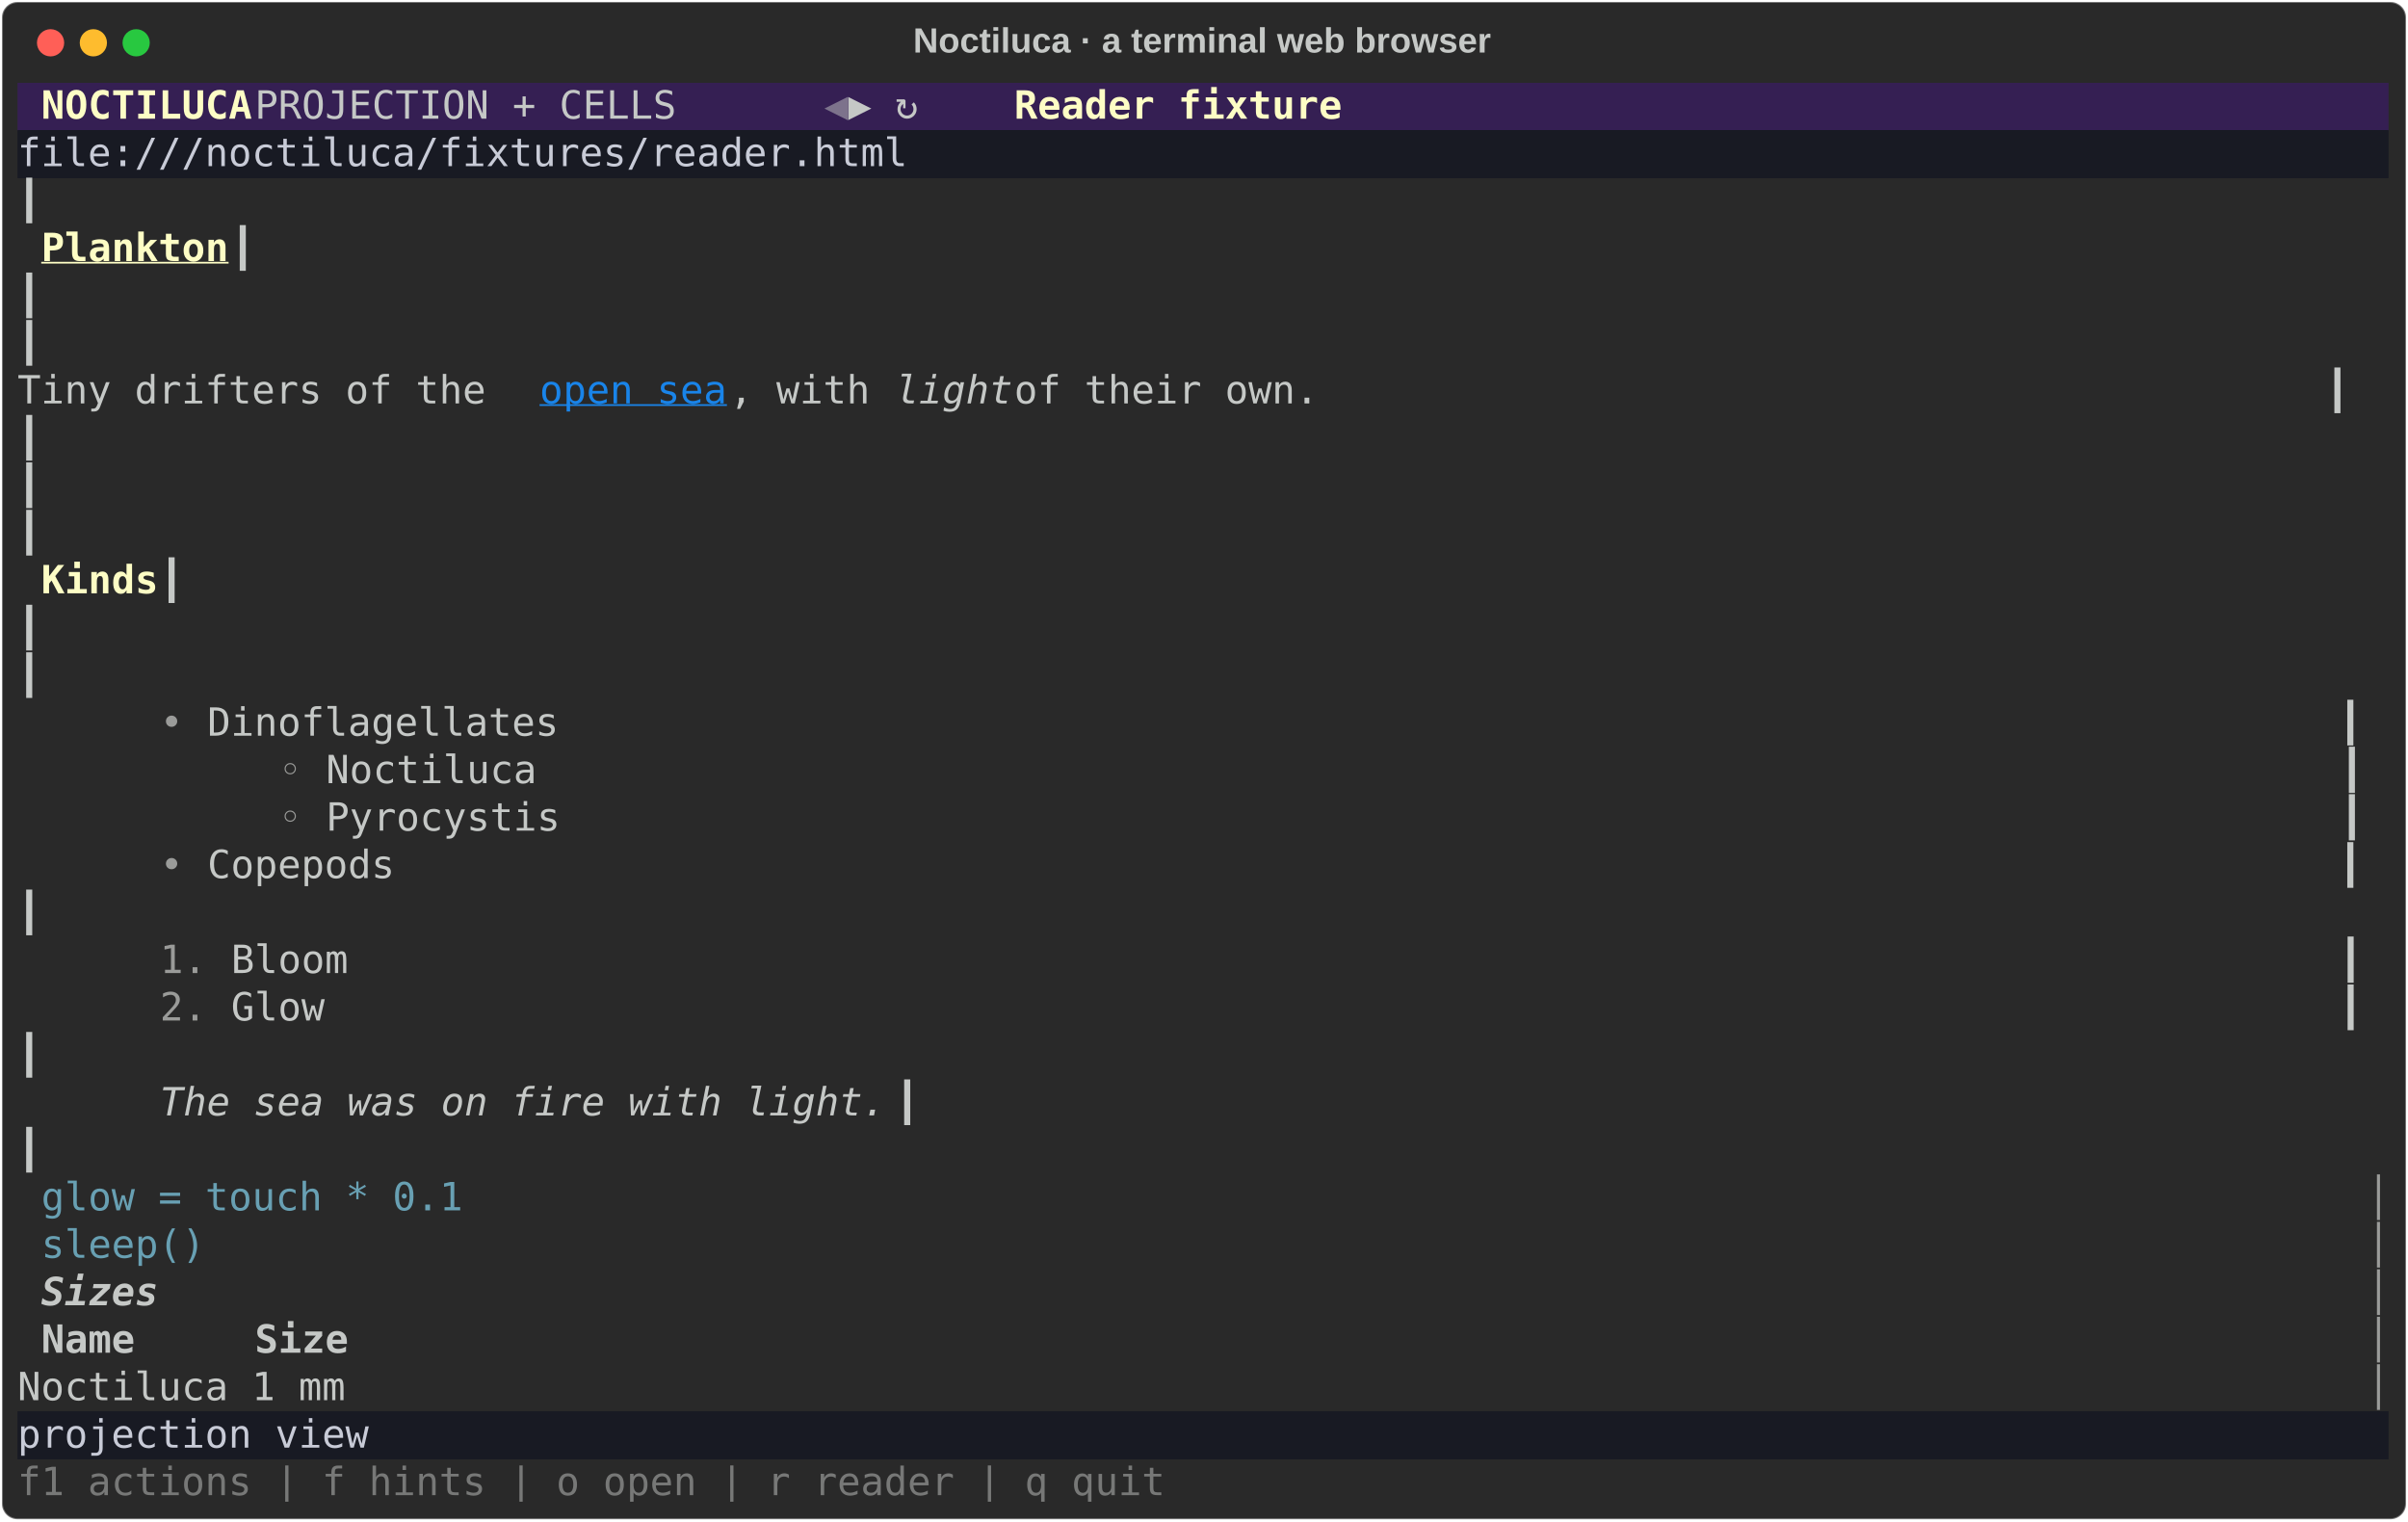
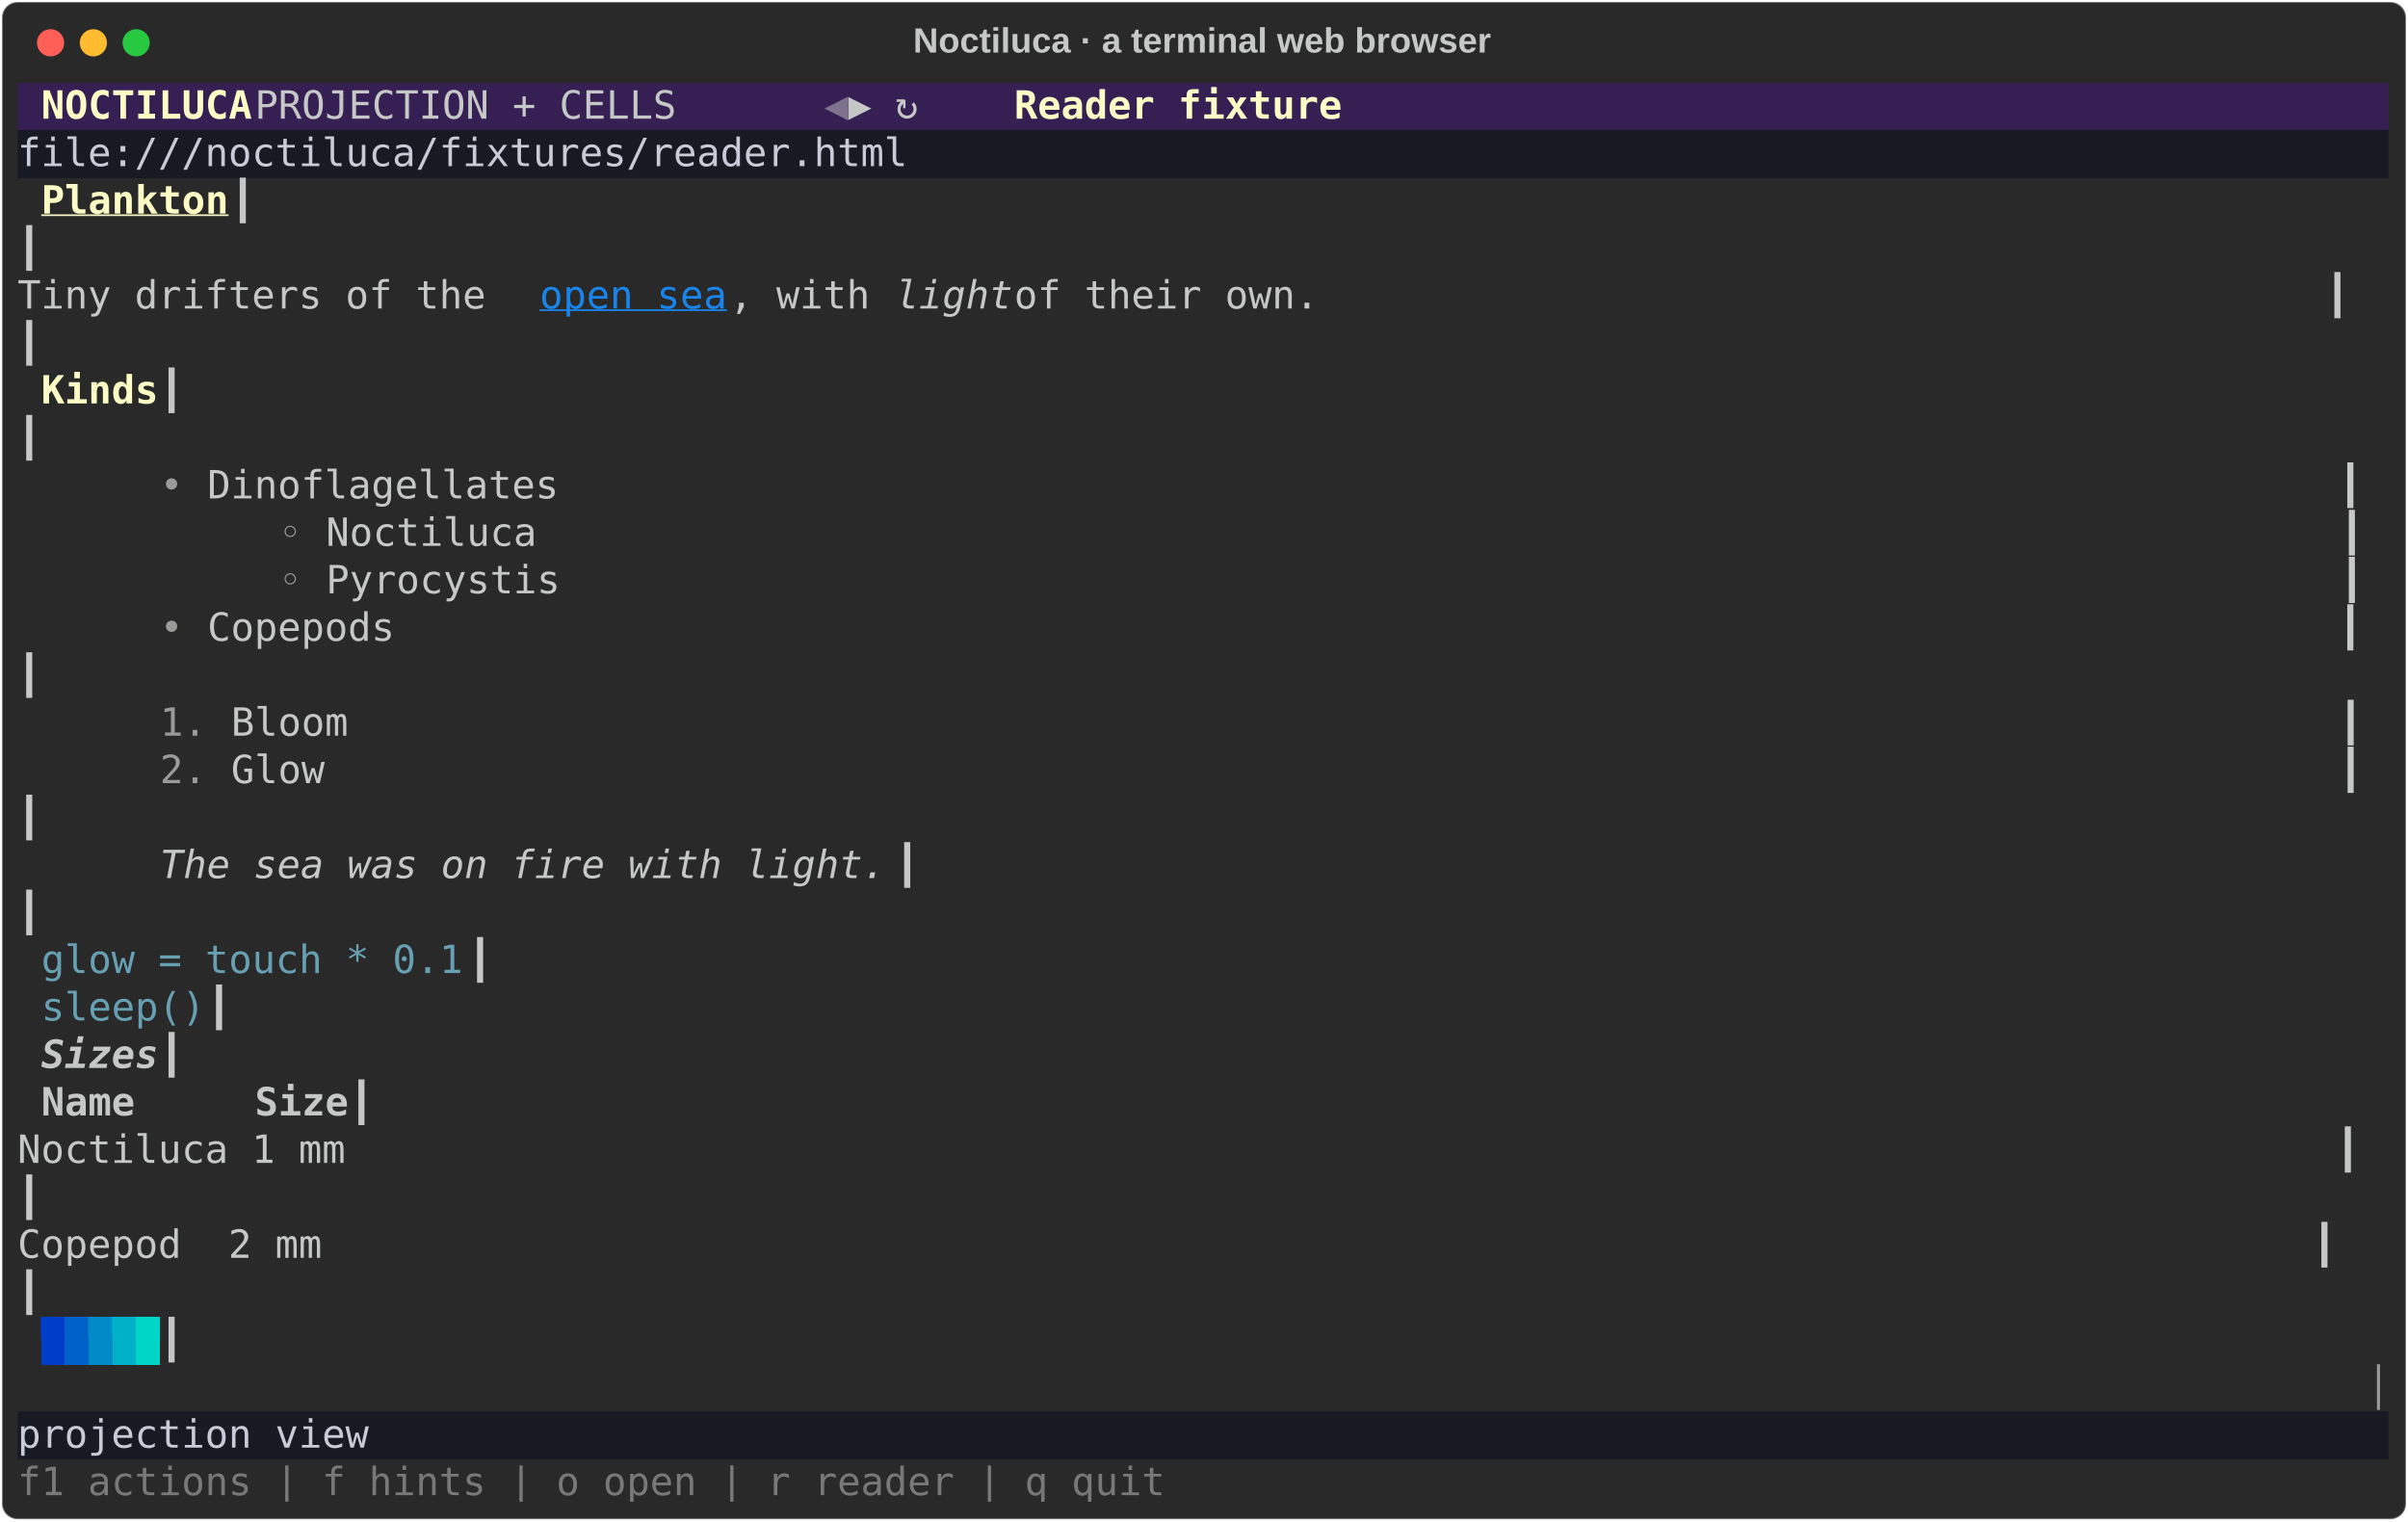
<svg xmlns="http://www.w3.org/2000/svg" class="rich-terminal" viewBox="0 0 1238 782.0">
  <style>

    @font-face {
        font-family: "Fira Code";
        src: local("FiraCode-Regular"),
                url("https://cdnjs.cloudflare.com/ajax/libs/firacode/6.2.0/woff2/FiraCode-Regular.woff2") format("woff2"),
                url("https://cdnjs.cloudflare.com/ajax/libs/firacode/6.2.0/woff/FiraCode-Regular.woff") format("woff");
        font-style: normal;
        font-weight: 400;
    }
    @font-face {
        font-family: "Fira Code";
        src: local("FiraCode-Bold"),
                url("https://cdnjs.cloudflare.com/ajax/libs/firacode/6.2.0/woff2/FiraCode-Bold.woff2") format("woff2"),
                url("https://cdnjs.cloudflare.com/ajax/libs/firacode/6.2.0/woff/FiraCode-Bold.woff") format("woff");
        font-style: bold;
        font-weight: 700;
    }

    .rich-record-matrix {
        font-family: Fira Code, monospace;
        font-size: 20px;
        line-height: 24.4px;
        font-variant-east-asian: full-width;
    }

    .rich-record-title {
        font-size: 18px;
        font-weight: bold;
        font-family: arial;
    }

    .rich-record-r1 { fill: #c5c8c6 }
.rich-record-r2 { fill: #fdfdc5;font-weight: bold }
.rich-record-r3 { fill: #7d738c }
.rich-record-r4 { fill: #c8cbd7 }
.rich-record-r5 { fill: #fdfdc5;font-weight: bold;text-decoration: underline; }
.rich-record-r6 { fill: #1984e9;text-decoration: underline; }
.rich-record-r7 { fill: #c5c8c6;font-style: italic; }
.rich-record-r8 { fill: #9a9b99 }
.rich-record-r9 { fill: #68a0b3 }
.rich-record-r10 { fill: #c5c8c6;font-weight: bold;font-style: italic; }
.rich-record-r11 { fill: #c5c8c6;font-weight: bold }
- .rich-record-r12 { fill: #777877 }
+ .rich-record-r12 { fill: #003dc8 }
+ .rich-record-r13 { fill: #0062c8 }
+ .rich-record-r14 { fill: #008ac8 }
+ .rich-record-r15 { fill: #00b2c8 }
+ .rich-record-r16 { fill: #00d6c8 }
+ .rich-record-r17 { fill: #777877 }
    </style>
  <defs>
    <clipPath id="rich-record-clip-terminal">
      <rect x="0" y="0" width="1219.0" height="731.0" />
    </clipPath>
    <clipPath id="rich-record-line-0">
      <rect x="0" y="1.5" width="1220" height="24.65" />
    </clipPath>
    <clipPath id="rich-record-line-1">
      <rect x="0" y="25.9" width="1220" height="24.65" />
    </clipPath>
    <clipPath id="rich-record-line-2">
      <rect x="0" y="50.3" width="1220" height="24.65" />
    </clipPath>
    <clipPath id="rich-record-line-3">
      <rect x="0" y="74.7" width="1220" height="24.65" />
    </clipPath>
    <clipPath id="rich-record-line-4">
      <rect x="0" y="99.1" width="1220" height="24.65" />
    </clipPath>
    <clipPath id="rich-record-line-5">
      <rect x="0" y="123.5" width="1220" height="24.65" />
    </clipPath>
    <clipPath id="rich-record-line-6">
      <rect x="0" y="147.9" width="1220" height="24.65" />
    </clipPath>
    <clipPath id="rich-record-line-7">
      <rect x="0" y="172.3" width="1220" height="24.65" />
    </clipPath>
    <clipPath id="rich-record-line-8">
      <rect x="0" y="196.7" width="1220" height="24.65" />
    </clipPath>
    <clipPath id="rich-record-line-9">
      <rect x="0" y="221.1" width="1220" height="24.65" />
    </clipPath>
    <clipPath id="rich-record-line-10">
      <rect x="0" y="245.5" width="1220" height="24.65" />
    </clipPath>
    <clipPath id="rich-record-line-11">
      <rect x="0" y="269.9" width="1220" height="24.65" />
    </clipPath>
    <clipPath id="rich-record-line-12">
      <rect x="0" y="294.3" width="1220" height="24.65" />
    </clipPath>
    <clipPath id="rich-record-line-13">
      <rect x="0" y="318.7" width="1220" height="24.65" />
    </clipPath>
    <clipPath id="rich-record-line-14">
      <rect x="0" y="343.1" width="1220" height="24.65" />
    </clipPath>
    <clipPath id="rich-record-line-15">
      <rect x="0" y="367.5" width="1220" height="24.65" />
    </clipPath>
    <clipPath id="rich-record-line-16">
      <rect x="0" y="391.9" width="1220" height="24.65" />
    </clipPath>
    <clipPath id="rich-record-line-17">
      <rect x="0" y="416.3" width="1220" height="24.65" />
    </clipPath>
    <clipPath id="rich-record-line-18">
      <rect x="0" y="440.7" width="1220" height="24.65" />
    </clipPath>
    <clipPath id="rich-record-line-19">
      <rect x="0" y="465.1" width="1220" height="24.65" />
    </clipPath>
    <clipPath id="rich-record-line-20">
      <rect x="0" y="489.5" width="1220" height="24.65" />
    </clipPath>
    <clipPath id="rich-record-line-21">
      <rect x="0" y="513.9" width="1220" height="24.65" />
    </clipPath>
    <clipPath id="rich-record-line-22">
      <rect x="0" y="538.3" width="1220" height="24.65" />
    </clipPath>
    <clipPath id="rich-record-line-23">
      <rect x="0" y="562.7" width="1220" height="24.65" />
    </clipPath>
    <clipPath id="rich-record-line-24">
      <rect x="0" y="587.1" width="1220" height="24.65" />
    </clipPath>
    <clipPath id="rich-record-line-25">
      <rect x="0" y="611.5" width="1220" height="24.65" />
    </clipPath>
    <clipPath id="rich-record-line-26">
      <rect x="0" y="635.9" width="1220" height="24.65" />
    </clipPath>
    <clipPath id="rich-record-line-27">
      <rect x="0" y="660.3" width="1220" height="24.65" />
    </clipPath>
    <clipPath id="rich-record-line-28">
      <rect x="0" y="684.7" width="1220" height="24.65" />
    </clipPath>
  </defs>
  <rect fill="#292929" stroke="rgba(255,255,255,0.35)" stroke-width="1" x="1" y="1" width="1236" height="780" rx="8" />
  <text class="rich-record-title" fill="#c5c8c6" text-anchor="middle" x="618" y="27">Noctiluca · a terminal web browser</text>
  <g transform="translate(26,22)">
    <circle cx="0" cy="0" r="7" fill="#ff5f57" />
    <circle cx="22" cy="0" r="7" fill="#febc2e" />
    <circle cx="44" cy="0" r="7" fill="#28c840" />
  </g>
  <g transform="translate(9, 41)" clip-path="url(#rich-record-clip-terminal)">
    <rect fill="#351f53" x="0" y="1.5" width="12.2" height="24.65" shape-rendering="crispEdges" />
    <rect fill="#351f53" x="12.2" y="1.5" width="109.8" height="24.65" shape-rendering="crispEdges" />
    <rect fill="#351f53" x="122" y="1.5" width="292.8" height="24.65" shape-rendering="crispEdges" />
    <rect fill="#351f53" x="414.8" y="1.5" width="12.2" height="24.65" shape-rendering="crispEdges" />
    <rect fill="#351f53" x="427" y="1.5" width="85.4" height="24.65" shape-rendering="crispEdges" />
    <rect fill="#351f53" x="512.4" y="1.5" width="170.8" height="24.65" shape-rendering="crispEdges" />
    <rect fill="#351f53" x="683.2" y="1.5" width="536.8" height="24.65" shape-rendering="crispEdges" />
    <rect fill="#181a23" x="0" y="25.9" width="1220" height="24.65" shape-rendering="crispEdges" />
+     <rect fill="#003dc8" x="12.2" y="635.9" width="12.2" height="24.65" shape-rendering="crispEdges" />
+     <rect fill="#0062c8" x="24.4" y="635.9" width="12.2" height="24.65" shape-rendering="crispEdges" />
+     <rect fill="#008ac8" x="36.6" y="635.9" width="12.2" height="24.65" shape-rendering="crispEdges" />
+     <rect fill="#00b2c8" x="48.8" y="635.9" width="12.2" height="24.65" shape-rendering="crispEdges" />
+     <rect fill="#00d6c8" x="61" y="635.9" width="12.2" height="24.65" shape-rendering="crispEdges" />
    <rect fill="#181a23" x="0" y="684.7" width="1220" height="24.65" shape-rendering="crispEdges" />
    <g class="rich-record-matrix">
      <text class="rich-record-r2" x="12.2" y="20" textLength="109.8" clip-path="url(#rich-record-line-0)">NOCTILUCA</text>
      <text class="rich-record-r1" x="122" y="20" textLength="292.8" clip-path="url(#rich-record-line-0)">   PROJECTION + CELLS   </text>
      <text class="rich-record-r3" x="414.8" y="20" textLength="12.2" clip-path="url(#rich-record-line-0)">◀</text>
      <text class="rich-record-r1" x="427" y="20" textLength="85.4" clip-path="url(#rich-record-line-0)"> ▶ ↻   </text>
      <text class="rich-record-r2" x="512.4" y="20" textLength="170.8" clip-path="url(#rich-record-line-0)">Reader fixture</text>
      <text class="rich-record-r1" x="1220" y="20" textLength="12.2" clip-path="url(#rich-record-line-0)">
</text>
      <text class="rich-record-r4" x="0" y="44.4" textLength="1220" clip-path="url(#rich-record-line-1)"> file:///noctiluca/fixtures/reader.html                                                             </text>
      <text class="rich-record-r1" x="1220" y="44.4" textLength="12.2" clip-path="url(#rich-record-line-1)">
</text>
-       <text class="rich-record-r1" x="0" y="68.8" textLength="1220" clip-path="url(#rich-record-line-2)">                                                                                                   ┃</text>
+       <text class="rich-record-r5" x="12.2" y="68.8" textLength="97.6" clip-path="url(#rich-record-line-2)">Plankton</text>
+       <text class="rich-record-r1" x="109.8" y="68.8" textLength="1110.2" clip-path="url(#rich-record-line-2)">                                                                                          ┃</text>
      <text class="rich-record-r1" x="1220" y="68.8" textLength="12.2" clip-path="url(#rich-record-line-2)">
</text>
-       <text class="rich-record-r5" x="12.2" y="93.2" textLength="97.6" clip-path="url(#rich-record-line-3)">Plankton</text>
-       <text class="rich-record-r1" x="109.8" y="93.2" textLength="1110.2" clip-path="url(#rich-record-line-3)">                                                                                          ┃</text>
+       <text class="rich-record-r1" x="0" y="93.2" textLength="1220" clip-path="url(#rich-record-line-3)">                                                                                                   ┃</text>
      <text class="rich-record-r1" x="1220" y="93.2" textLength="12.2" clip-path="url(#rich-record-line-3)">
</text>
-       <text class="rich-record-r1" x="0" y="117.6" textLength="1220" clip-path="url(#rich-record-line-4)">                                                                                                   ┃</text>
+       <text class="rich-record-r1" x="0" y="117.6" textLength="268.4" clip-path="url(#rich-record-line-4)"> Tiny drifters of the </text>
+       <text class="rich-record-r6" x="268.4" y="117.6" textLength="97.6" clip-path="url(#rich-record-line-4)">open sea</text>
+       <text class="rich-record-r1" x="366" y="117.6" textLength="85.4" clip-path="url(#rich-record-line-4)">, with </text>
+       <text class="rich-record-r7" x="451.4" y="117.6" textLength="61" clip-path="url(#rich-record-line-4)">light</text>
+       <text class="rich-record-r1" x="512.4" y="117.6" textLength="707.6" clip-path="url(#rich-record-line-4)"> of their own.                                           ┃</text>
      <text class="rich-record-r1" x="1220" y="117.6" textLength="12.2" clip-path="url(#rich-record-line-4)">
</text>
      <text class="rich-record-r1" x="0" y="142" textLength="1220" clip-path="url(#rich-record-line-5)">                                                                                                   ┃</text>
      <text class="rich-record-r1" x="1220" y="142" textLength="12.2" clip-path="url(#rich-record-line-5)">
</text>
-       <text class="rich-record-r1" x="0" y="166.4" textLength="268.4" clip-path="url(#rich-record-line-6)"> Tiny drifters of the </text>
-       <text class="rich-record-r6" x="268.4" y="166.4" textLength="97.6" clip-path="url(#rich-record-line-6)">open sea</text>
-       <text class="rich-record-r1" x="366" y="166.4" textLength="85.4" clip-path="url(#rich-record-line-6)">, with </text>
-       <text class="rich-record-r7" x="451.4" y="166.4" textLength="61" clip-path="url(#rich-record-line-6)">light</text>
-       <text class="rich-record-r1" x="512.4" y="166.4" textLength="707.6" clip-path="url(#rich-record-line-6)"> of their own.                                           ┃</text>
+       <text class="rich-record-r2" x="12.2" y="166.4" textLength="61" clip-path="url(#rich-record-line-6)">Kinds</text>
+       <text class="rich-record-r1" x="73.2" y="166.4" textLength="1146.8" clip-path="url(#rich-record-line-6)">                                                                                             ┃</text>
      <text class="rich-record-r1" x="1220" y="166.4" textLength="12.2" clip-path="url(#rich-record-line-6)">
</text>
      <text class="rich-record-r1" x="0" y="190.8" textLength="1220" clip-path="url(#rich-record-line-7)">                                                                                                   ┃</text>
      <text class="rich-record-r1" x="1220" y="190.8" textLength="12.2" clip-path="url(#rich-record-line-7)">
</text>
-       <text class="rich-record-r1" x="0" y="215.2" textLength="1220" clip-path="url(#rich-record-line-8)">                                                                                                   ┃</text>
+       <text class="rich-record-r8" x="73.2" y="215.2" textLength="24.4" clip-path="url(#rich-record-line-8)">• </text>
+       <text class="rich-record-r1" x="97.6" y="215.2" textLength="1122.4" clip-path="url(#rich-record-line-8)">Dinoflagellates                                                                            ┃</text>
      <text class="rich-record-r1" x="1220" y="215.2" textLength="12.2" clip-path="url(#rich-record-line-8)">
</text>
-       <text class="rich-record-r1" x="0" y="239.6" textLength="1220" clip-path="url(#rich-record-line-9)">                                                                                                   ┃</text>
+       <text class="rich-record-r8" x="134.2" y="239.6" textLength="24.4" clip-path="url(#rich-record-line-9)">◦ </text>
+       <text class="rich-record-r1" x="158.6" y="239.6" textLength="1061.4" clip-path="url(#rich-record-line-9)">Noctiluca                                                                             ┃</text>
      <text class="rich-record-r1" x="1220" y="239.6" textLength="12.2" clip-path="url(#rich-record-line-9)">
</text>
-       <text class="rich-record-r2" x="12.2" y="264" textLength="61" clip-path="url(#rich-record-line-10)">Kinds</text>
-       <text class="rich-record-r1" x="73.2" y="264" textLength="1146.8" clip-path="url(#rich-record-line-10)">                                                                                             ┃</text>
+       <text class="rich-record-r8" x="134.2" y="264" textLength="24.4" clip-path="url(#rich-record-line-10)">◦ </text>
+       <text class="rich-record-r1" x="158.6" y="264" textLength="1061.4" clip-path="url(#rich-record-line-10)">Pyrocystis                                                                            ┃</text>
      <text class="rich-record-r1" x="1220" y="264" textLength="12.2" clip-path="url(#rich-record-line-10)">
</text>
-       <text class="rich-record-r1" x="0" y="288.4" textLength="1220" clip-path="url(#rich-record-line-11)">                                                                                                   ┃</text>
+       <text class="rich-record-r8" x="73.2" y="288.4" textLength="24.4" clip-path="url(#rich-record-line-11)">• </text>
+       <text class="rich-record-r1" x="97.6" y="288.4" textLength="1122.4" clip-path="url(#rich-record-line-11)">Copepods                                                                                   ┃</text>
      <text class="rich-record-r1" x="1220" y="288.4" textLength="12.2" clip-path="url(#rich-record-line-11)">
</text>
      <text class="rich-record-r1" x="0" y="312.8" textLength="1220" clip-path="url(#rich-record-line-12)">                                                                                                   ┃</text>
      <text class="rich-record-r1" x="1220" y="312.8" textLength="12.2" clip-path="url(#rich-record-line-12)">
</text>
-       <text class="rich-record-r8" x="73.2" y="337.2" textLength="24.4" clip-path="url(#rich-record-line-13)">• </text>
-       <text class="rich-record-r1" x="97.6" y="337.2" textLength="1122.4" clip-path="url(#rich-record-line-13)">Dinoflagellates                                                                            ┃</text>
+       <text class="rich-record-r8" x="73.2" y="337.2" textLength="36.6" clip-path="url(#rich-record-line-13)">1. </text>
+       <text class="rich-record-r1" x="109.8" y="337.2" textLength="1110.2" clip-path="url(#rich-record-line-13)">Bloom                                                                                     ┃</text>
      <text class="rich-record-r1" x="1220" y="337.2" textLength="12.2" clip-path="url(#rich-record-line-13)">
</text>
-       <text class="rich-record-r8" x="134.2" y="361.6" textLength="24.4" clip-path="url(#rich-record-line-14)">◦ </text>
-       <text class="rich-record-r1" x="158.6" y="361.6" textLength="1061.4" clip-path="url(#rich-record-line-14)">Noctiluca                                                                             ┃</text>
+       <text class="rich-record-r8" x="73.2" y="361.6" textLength="36.6" clip-path="url(#rich-record-line-14)">2. </text>
+       <text class="rich-record-r1" x="109.8" y="361.6" textLength="1110.2" clip-path="url(#rich-record-line-14)">Glow                                                                                      ┃</text>
      <text class="rich-record-r1" x="1220" y="361.6" textLength="12.2" clip-path="url(#rich-record-line-14)">
</text>
-       <text class="rich-record-r8" x="134.2" y="386" textLength="24.4" clip-path="url(#rich-record-line-15)">◦ </text>
-       <text class="rich-record-r1" x="158.6" y="386" textLength="1061.4" clip-path="url(#rich-record-line-15)">Pyrocystis                                                                            ┃</text>
+       <text class="rich-record-r1" x="0" y="386" textLength="1220" clip-path="url(#rich-record-line-15)">                                                                                                   ┃</text>
      <text class="rich-record-r1" x="1220" y="386" textLength="12.2" clip-path="url(#rich-record-line-15)">
</text>
-       <text class="rich-record-r8" x="73.2" y="410.4" textLength="24.4" clip-path="url(#rich-record-line-16)">• </text>
-       <text class="rich-record-r1" x="97.6" y="410.4" textLength="1122.4" clip-path="url(#rich-record-line-16)">Copepods                                                                                   ┃</text>
+       <text class="rich-record-r7" x="73.2" y="410.4" textLength="378.2" clip-path="url(#rich-record-line-16)">The sea was on fire with light.</text>
+       <text class="rich-record-r1" x="451.4" y="410.4" textLength="768.6" clip-path="url(#rich-record-line-16)">                                                              ┃</text>
      <text class="rich-record-r1" x="1220" y="410.4" textLength="12.2" clip-path="url(#rich-record-line-16)">
</text>
      <text class="rich-record-r1" x="0" y="434.8" textLength="1220" clip-path="url(#rich-record-line-17)">                                                                                                   ┃</text>
      <text class="rich-record-r1" x="1220" y="434.8" textLength="12.2" clip-path="url(#rich-record-line-17)">
</text>
-       <text class="rich-record-r8" x="73.2" y="459.2" textLength="36.6" clip-path="url(#rich-record-line-18)">1. </text>
-       <text class="rich-record-r1" x="109.8" y="459.2" textLength="1110.2" clip-path="url(#rich-record-line-18)">Bloom                                                                                     ┃</text>
+       <text class="rich-record-r9" x="12.2" y="459.2" textLength="219.6" clip-path="url(#rich-record-line-18)">glow = touch * 0.1</text>
+       <text class="rich-record-r1" x="231.8" y="459.2" textLength="988.2" clip-path="url(#rich-record-line-18)">                                                                                ┃</text>
      <text class="rich-record-r1" x="1220" y="459.2" textLength="12.2" clip-path="url(#rich-record-line-18)">
</text>
-       <text class="rich-record-r8" x="73.2" y="483.6" textLength="36.6" clip-path="url(#rich-record-line-19)">2. </text>
-       <text class="rich-record-r1" x="109.8" y="483.6" textLength="1110.2" clip-path="url(#rich-record-line-19)">Glow                                                                                      ┃</text>
+       <text class="rich-record-r9" x="12.2" y="483.6" textLength="85.4" clip-path="url(#rich-record-line-19)">sleep()</text>
+       <text class="rich-record-r1" x="97.6" y="483.6" textLength="1122.4" clip-path="url(#rich-record-line-19)">                                                                                           ┃</text>
      <text class="rich-record-r1" x="1220" y="483.6" textLength="12.2" clip-path="url(#rich-record-line-19)">
</text>
-       <text class="rich-record-r1" x="0" y="508" textLength="1220" clip-path="url(#rich-record-line-20)">                                                                                                   ┃</text>
+       <text class="rich-record-r10" x="12.2" y="508" textLength="61" clip-path="url(#rich-record-line-20)">Sizes</text>
+       <text class="rich-record-r1" x="73.2" y="508" textLength="1146.8" clip-path="url(#rich-record-line-20)">                                                                                             ┃</text>
      <text class="rich-record-r1" x="1220" y="508" textLength="12.2" clip-path="url(#rich-record-line-20)">
</text>
-       <text class="rich-record-r7" x="73.2" y="532.4" textLength="378.2" clip-path="url(#rich-record-line-21)">The sea was on fire with light.</text>
-       <text class="rich-record-r1" x="451.4" y="532.4" textLength="768.6" clip-path="url(#rich-record-line-21)">                                                              ┃</text>
+       <text class="rich-record-r11" x="12.2" y="532.4" textLength="48.8" clip-path="url(#rich-record-line-21)">Name</text>
+       <text class="rich-record-r11" x="122" y="532.4" textLength="48.8" clip-path="url(#rich-record-line-21)">Size</text>
+       <text class="rich-record-r1" x="170.8" y="532.4" textLength="1049.2" clip-path="url(#rich-record-line-21)">                                                                                     ┃</text>
      <text class="rich-record-r1" x="1220" y="532.4" textLength="12.2" clip-path="url(#rich-record-line-21)">
</text>
-       <text class="rich-record-r1" x="0" y="556.8" textLength="1220" clip-path="url(#rich-record-line-22)">                                                                                                   ┃</text>
+       <text class="rich-record-r1" x="0" y="556.8" textLength="1220" clip-path="url(#rich-record-line-22)">Noctiluca 1 mm                                                                                     ┃</text>
      <text class="rich-record-r1" x="1220" y="556.8" textLength="12.2" clip-path="url(#rich-record-line-22)">
</text>
-       <text class="rich-record-r9" x="12.2" y="581.2" textLength="219.6" clip-path="url(#rich-record-line-23)">glow = touch * 0.1</text>
-       <text class="rich-record-r8" x="1207.8" y="581.2" textLength="12.2" clip-path="url(#rich-record-line-23)">│</text>
+       <text class="rich-record-r1" x="0" y="581.2" textLength="1220" clip-path="url(#rich-record-line-23)">                                                                                                   ┃</text>
      <text class="rich-record-r1" x="1220" y="581.2" textLength="12.2" clip-path="url(#rich-record-line-23)">
</text>
-       <text class="rich-record-r9" x="12.2" y="605.6" textLength="85.4" clip-path="url(#rich-record-line-24)">sleep()</text>
-       <text class="rich-record-r8" x="1207.8" y="605.6" textLength="12.2" clip-path="url(#rich-record-line-24)">│</text>
+       <text class="rich-record-r1" x="0" y="605.6" textLength="1220" clip-path="url(#rich-record-line-24)"> Copepod  2 mm                                                                                     ┃</text>
      <text class="rich-record-r1" x="1220" y="605.6" textLength="12.2" clip-path="url(#rich-record-line-24)">
</text>
-       <text class="rich-record-r10" x="12.2" y="630" textLength="61" clip-path="url(#rich-record-line-25)">Sizes</text>
-       <text class="rich-record-r8" x="1207.8" y="630" textLength="12.2" clip-path="url(#rich-record-line-25)">│</text>
+       <text class="rich-record-r1" x="0" y="630" textLength="1220" clip-path="url(#rich-record-line-25)">                                                                                                   ┃</text>
      <text class="rich-record-r1" x="1220" y="630" textLength="12.2" clip-path="url(#rich-record-line-25)">
</text>
-       <text class="rich-record-r11" x="12.2" y="654.4" textLength="48.8" clip-path="url(#rich-record-line-26)">Name</text>
-       <text class="rich-record-r11" x="122" y="654.4" textLength="48.8" clip-path="url(#rich-record-line-26)">Size</text>
-       <text class="rich-record-r8" x="1207.8" y="654.4" textLength="12.2" clip-path="url(#rich-record-line-26)">│</text>
+       <text class="rich-record-r12" x="12.2" y="654.4" textLength="12.2" clip-path="url(#rich-record-line-26)">▀</text>
+       <text class="rich-record-r13" x="24.4" y="654.4" textLength="12.2" clip-path="url(#rich-record-line-26)">▀</text>
+       <text class="rich-record-r14" x="36.6" y="654.4" textLength="12.2" clip-path="url(#rich-record-line-26)">▀</text>
+       <text class="rich-record-r15" x="48.8" y="654.4" textLength="12.2" clip-path="url(#rich-record-line-26)">▀</text>
+       <text class="rich-record-r16" x="61" y="654.4" textLength="12.2" clip-path="url(#rich-record-line-26)">▀</text>
+       <text class="rich-record-r1" x="73.2" y="654.4" textLength="1146.8" clip-path="url(#rich-record-line-26)">                                                                                             ┃</text>
      <text class="rich-record-r1" x="1220" y="654.4" textLength="12.2" clip-path="url(#rich-record-line-26)">
</text>
-       <text class="rich-record-r1" x="0" y="678.8" textLength="1207.8" clip-path="url(#rich-record-line-27)">Noctiluca 1 mm                                                                                     </text>
      <text class="rich-record-r8" x="1207.8" y="678.8" textLength="12.2" clip-path="url(#rich-record-line-27)">│</text>
      <text class="rich-record-r1" x="1220" y="678.8" textLength="12.2" clip-path="url(#rich-record-line-27)">
</text>
      <text class="rich-record-r4" x="0" y="703.2" textLength="1220" clip-path="url(#rich-record-line-28)"> projection view                                                                                    </text>
      <text class="rich-record-r1" x="1220" y="703.2" textLength="12.2" clip-path="url(#rich-record-line-28)">
</text>
-       <text class="rich-record-r12" x="0" y="727.6" textLength="1220" clip-path="url(#rich-record-line-29)"> f1 actions | f hints | o open | r reader | q quit                                                  </text>
+       <text class="rich-record-r17" x="0" y="727.6" textLength="1220" clip-path="url(#rich-record-line-29)"> f1 actions | f hints | o open | r reader | q quit                                                  </text>
    </g>
  </g>
</svg>
